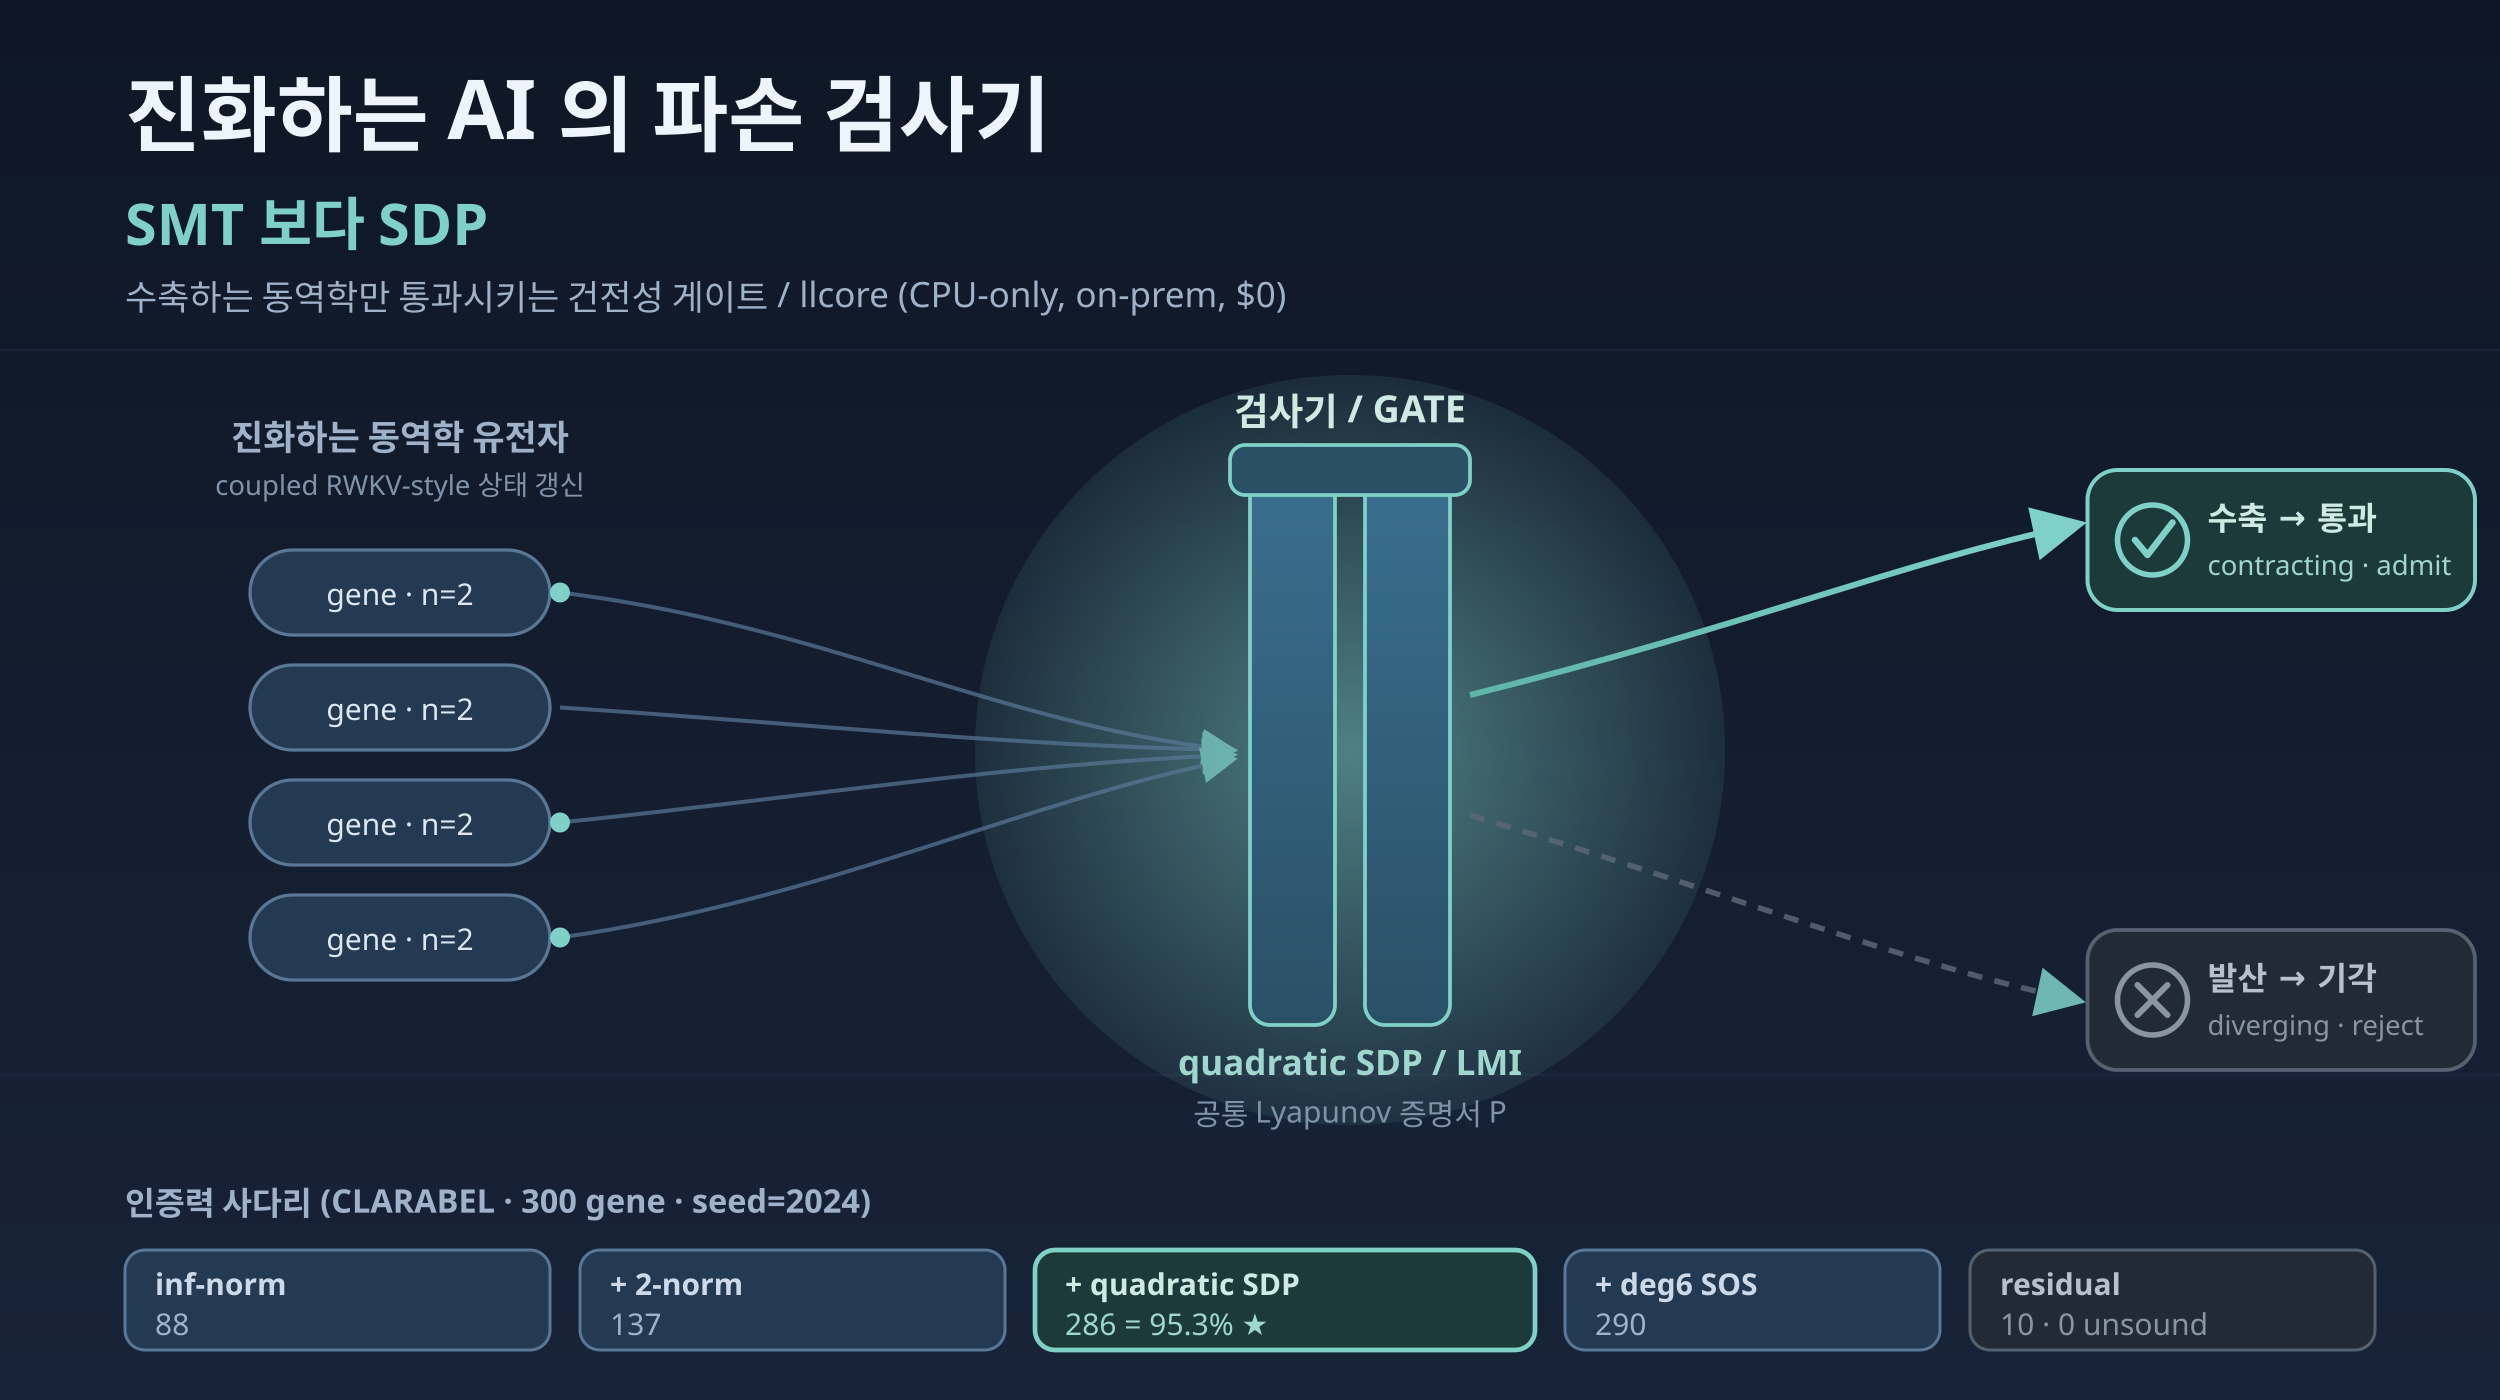
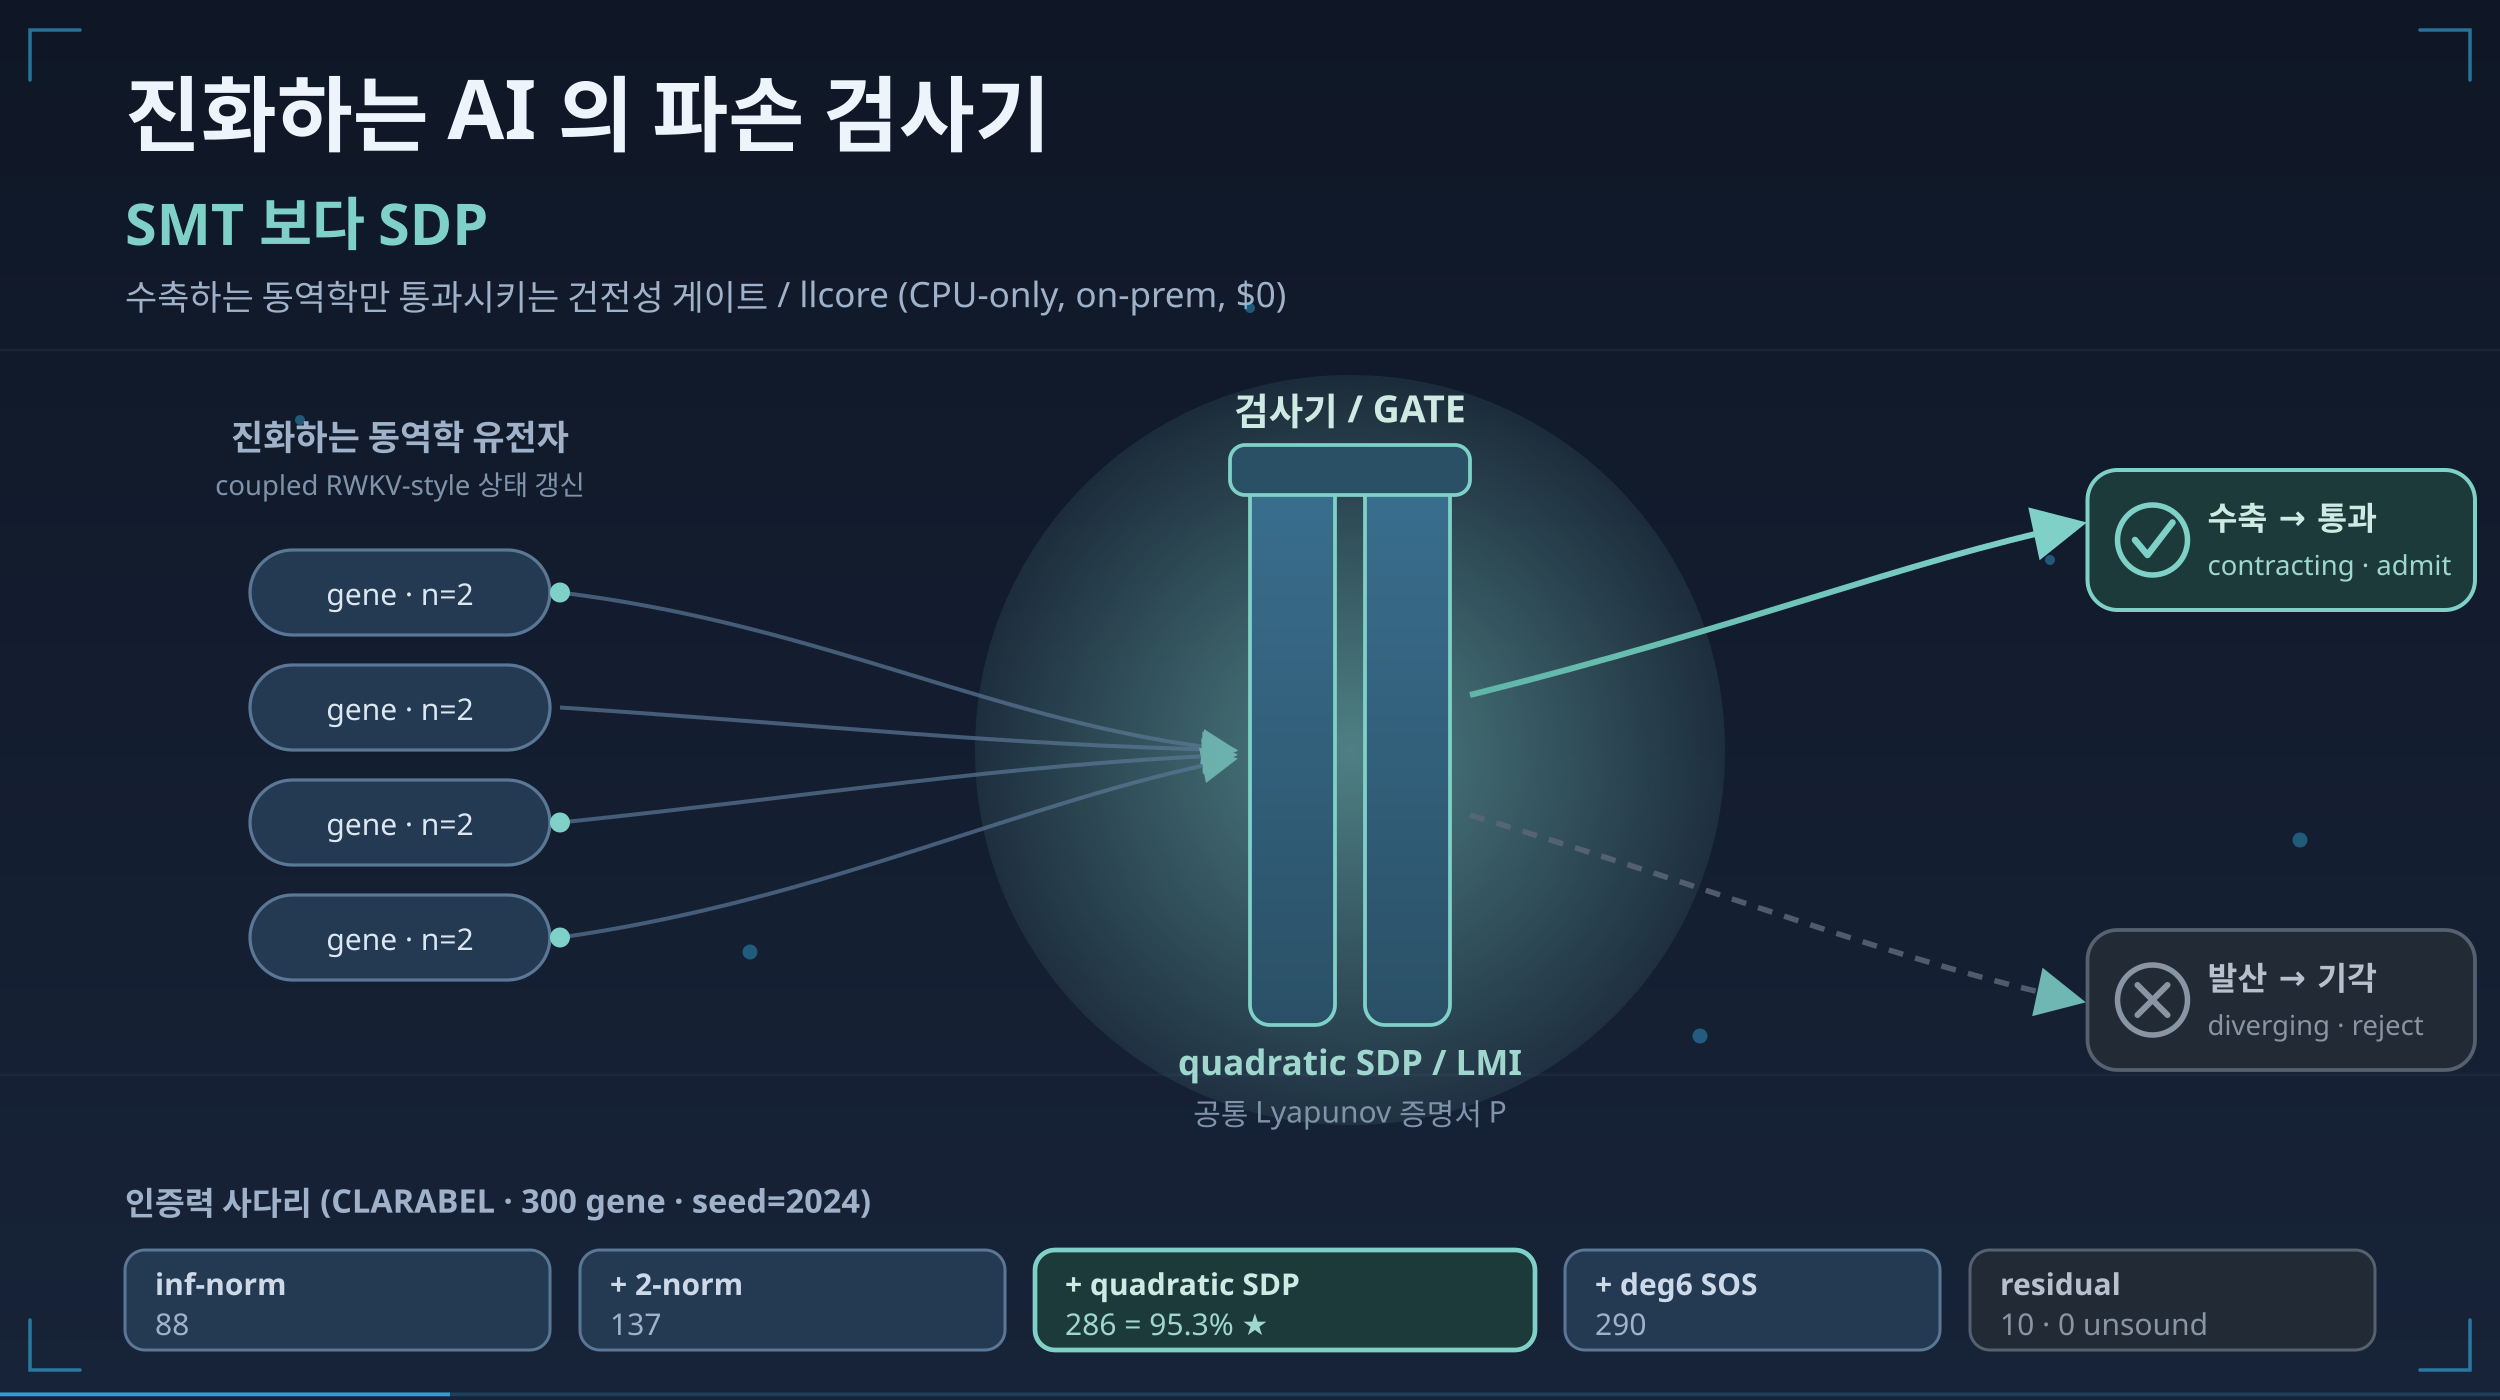
<svg xmlns="http://www.w3.org/2000/svg" viewBox="0 0 1000 560" font-family="'Segoe UI','Malgun Gothic','Apple SD Gothic Neo',sans-serif">
  <defs>
    <linearGradient id="bg" x1="0" y1="0" x2="0" y2="1">
      <stop offset="0" stop-color="#0f1726" />
      <stop offset="1" stop-color="#172338" />
    </linearGradient>
    <linearGradient id="gateGrad" x1="0" y1="0" x2="0" y2="1">
      <stop offset="0" stop-color="#3a6f8f" />
      <stop offset="1" stop-color="#2a5066" />
    </linearGradient>
    <radialGradient id="gateGlow" cx="0.5" cy="0.5" r="0.6">
      <stop offset="0" stop-color="#7fd1c8" stop-opacity="0.55" />
      <stop offset="1" stop-color="#7fd1c8" stop-opacity="0" />
    </radialGradient>
    <linearGradient id="passGrad" x1="0" y1="0" x2="1" y2="0">
      <stop offset="0" stop-color="#5fb6a8" />
      <stop offset="1" stop-color="#7fd1c8" />
    </linearGradient>
    <marker id="arrow" markerWidth="9" markerHeight="9" refX="7" refY="4.5" orient="auto">
      <path d="M0,0 L9,4.5 L0,9 Z" fill="#7fd1c8" />
    </marker>
  </defs>
  <rect width="1000" height="560" fill="url(#bg)" />
  <g stroke="#22324a" stroke-width="1" opacity="0.4">
    <line x1="0" y1="140" x2="1000" y2="140" />
    <line x1="0" y1="430" x2="1000" y2="430" />
  </g>
  <text x="50" y="58" font-size="33" font-weight="700" fill="#eef4fb">진화하는 AI 의 파손 검사기</text>
  <text x="50" y="98" font-size="23" font-weight="600" fill="#7fd1c8">SMT 보다 SDP</text>
  <text x="50" y="124" font-size="14" fill="#9fb2c9">수축하는 동역학만 통과시키는 건전성 게이트 / llcore (CPU-only, on-prem, $0)</text>
  <g>
    <ellipse cx="540" cy="300" rx="150" ry="150" fill="url(#gateGlow)">
      <animate attributeName="rx" values="140;156;140" dur="4s" repeatCount="indefinite" />
      <animate attributeName="ry" values="140;156;140" dur="4s" repeatCount="indefinite" />
    </ellipse>
    <rect x="500" y="190" width="34" height="220" rx="8" fill="url(#gateGrad)" stroke="#7fd1c8" stroke-width="1.5" />
    <rect x="546" y="190" width="34" height="220" rx="8" fill="url(#gateGrad)" stroke="#7fd1c8" stroke-width="1.5" />
    <rect x="492" y="178" width="96" height="20" rx="6" fill="#2a5066" stroke="#7fd1c8" stroke-width="1.5" />
    <text x="540" y="170" font-size="15" font-weight="700" fill="#cfe9e3" text-anchor="middle">검사기 / GATE</text>
    <text x="540" y="430" font-size="14" font-weight="600" fill="#9fd6cd" text-anchor="middle">quadratic SDP / LMI</text>
    <text x="540" y="450" font-size="12" fill="#7f93ab" text-anchor="middle">공통 Lyapunov 증명서 P</text>
  </g>
  <g font-size="12" fill="#cdd9e8" text-anchor="middle">
    <text x="160" y="180" font-size="14" font-weight="600" fill="#9fb2c9">진화하는 동역학 유전자</text>
    <text x="160" y="198" font-size="11" fill="#7f93ab">coupled RWKV-style 상태 갱신</text>
    <g>
      <rect x="100" y="220" width="120" height="34" rx="17" fill="#243a52" stroke="#5a7795" stroke-width="1.3" />
      <text x="160" y="242" fill="#dce7f2">gene · n=2</text>
    </g>
    <g>
      <rect x="100" y="266" width="120" height="34" rx="17" fill="#243a52" stroke="#5a7795" stroke-width="1.3" />
      <text x="160" y="288" fill="#dce7f2">gene · n=2</text>
    </g>
    <g>
      <rect x="100" y="312" width="120" height="34" rx="17" fill="#243a52" stroke="#5a7795" stroke-width="1.3" />
      <text x="160" y="334" fill="#dce7f2">gene · n=2</text>
    </g>
    <g>
      <rect x="100" y="358" width="120" height="34" rx="17" fill="#243a52" stroke="#5a7795" stroke-width="1.3" />
      <text x="160" y="380" fill="#dce7f2">gene · n=2</text>
    </g>
  </g>
  <g stroke="#5a7795" stroke-width="1.6" fill="none" opacity="0.7" marker-end="url(#arrow)">
    <path d="M224,237 C330,250 400,290 492,300" />
    <path d="M224,283 C330,290 400,298 492,300" />
    <path d="M224,329 C330,318 400,306 492,302" />
    <path d="M224,375 C330,360 410,320 492,304" />
  </g>
  <g fill="#7fd1c8">
    <circle r="4" cx="224" cy="237">
      <animate attributeName="cx" values="224;492" dur="3s" repeatCount="indefinite" />
      <animate attributeName="cy" values="237;300" dur="3s" repeatCount="indefinite" />
      <animate attributeName="opacity" values="0;1;1;0" dur="3s" repeatCount="indefinite" />
    </circle>
    <circle r="4" cx="224" cy="329">
      <animate attributeName="cx" values="224;492" dur="3s" begin="1s" repeatCount="indefinite" />
      <animate attributeName="cy" values="329;302" dur="3s" begin="1s" repeatCount="indefinite" />
      <animate attributeName="opacity" values="0;1;1;0" dur="3s" begin="1s" repeatCount="indefinite" />
    </circle>
    <circle r="4" cx="224" cy="375">
      <animate attributeName="cx" values="224;492" dur="3s" begin="2s" repeatCount="indefinite" />
      <animate attributeName="cy" values="375;304" dur="3s" begin="2s" repeatCount="indefinite" />
      <animate attributeName="opacity" values="0;1;1;0" dur="3s" begin="2s" repeatCount="indefinite" />
    </circle>
  </g>
  <g>
    <path d="M588,278 C700,250 760,225 830,210" stroke="url(#passGrad)" stroke-width="2.4" fill="none" marker-end="url(#arrow)" />
    <g transform="translate(835,188)">
      <rect x="0" y="0" width="155" height="56" rx="12" fill="#1c3a3a" stroke="#7fd1c8" stroke-width="1.6" />
      <circle cx="26" cy="28" r="14" fill="none" stroke="#7fd1c8" stroke-width="2.2" />
      <path d="M19,28 L24,34 L34,21" stroke="#7fd1c8" stroke-width="2.6" fill="none" stroke-linecap="round" stroke-linejoin="round" />
      <text x="48" y="24" font-size="13" font-weight="700" fill="#cfe9e3">수축 → 통과</text>
      <text x="48" y="42" font-size="11" fill="#9fd6cd">contracting · admit</text>
    </g>
  </g>
  <g>
    <path d="M588,326 C700,360 760,385 830,400" stroke="#5a6675" stroke-width="2.2" fill="none" stroke-dasharray="6 5" marker-end="url(#arrow)" opacity="0.85" />
    <g transform="translate(835,372)">
      <rect x="0" y="0" width="155" height="56" rx="12" fill="#222a35" stroke="#56616f" stroke-width="1.5" />
      <circle cx="26" cy="28" r="14" fill="none" stroke="#8a95a3" stroke-width="2.2" />
      <path d="M20,22 L32,34 M32,22 L20,34" stroke="#8a95a3" stroke-width="2.4" stroke-linecap="round" />
      <text x="48" y="24" font-size="13" font-weight="700" fill="#b7c0cc">발산 → 기각</text>
      <text x="48" y="42" font-size="11" fill="#8a95a3">diverging · reject</text>
    </g>
  </g>
  <g>
    <text x="50" y="486" font-size="13" font-weight="600" fill="#9fb2c9">인증력 사다리 (CLARABEL · 300 gene · seed=2024)</text>
    <g font-size="12">
      <g transform="translate(50,500)">
        <rect width="170" height="40" rx="8" fill="#243a52" stroke="#5a7795" stroke-width="1.2" />
        <text x="12" y="18" fill="#cdd9e8" font-weight="600">inf-norm</text>
        <text x="12" y="34" fill="#9fb2c9">88</text>
      </g>
      <g transform="translate(232,500)">
        <rect width="170" height="40" rx="8" fill="#243a52" stroke="#5a7795" stroke-width="1.2" />
        <text x="12" y="18" fill="#cdd9e8" font-weight="600">+ 2-norm</text>
        <text x="12" y="34" fill="#9fb2c9">137</text>
      </g>
      <g transform="translate(414,500)">
        <rect width="200" height="40" rx="8" fill="#1c3a3a" stroke="#7fd1c8" stroke-width="1.8" />
        <text x="12" y="18" fill="#cfe9e3" font-weight="700">+ quadratic SDP</text>
        <text x="12" y="34" fill="#9fd6cd">286 = 95.3% ★</text>
      </g>
      <g transform="translate(626,500)">
        <rect width="150" height="40" rx="8" fill="#243a52" stroke="#5a7795" stroke-width="1.2" />
        <text x="12" y="18" fill="#cdd9e8" font-weight="600">+ deg6 SOS</text>
        <text x="12" y="34" fill="#9fb2c9">290</text>
      </g>
      <g transform="translate(788,500)">
        <rect width="162" height="40" rx="8" fill="#222a35" stroke="#56616f" stroke-width="1.2" />
        <text x="12" y="18" fill="#b7c0cc" font-weight="600">residual</text>
        <text x="12" y="34" fill="#8a95a3">10 · 0 unsound</text>
      </g>
    </g>
  </g>
  <rect x="414" y="500" width="200" height="40" rx="8" fill="none" stroke="#7fd1c8" stroke-width="1.8" opacity="0.5">
    <animate attributeName="opacity" values="0.15;0.7;0.15" dur="2.6s" repeatCount="indefinite" />
    <animate attributeName="stroke-width" values="1.8;3.2;1.8" dur="2.6s" repeatCount="indefinite" />
  </rect>
+   <g id="llt-enrich" font-family="inherit" aria-hidden="true">
+     <path d="M 32.0 12.0 L 12.0 12.0 L 12.0 32.0" stroke="#38bdf8" stroke-width="1.4" fill="none" stroke-linecap="round" opacity="0.55">
+       <animate attributeName="opacity" values="0.55;0.9;0.55" dur="3.6s" begin="0.0s" repeatCount="indefinite" />
+     </path>
+     <path d="M 968.0 12.0 L 988.0 12.0 L 988.0 32.0" stroke="#38bdf8" stroke-width="1.4" fill="none" stroke-linecap="round" opacity="0.55">
+       <animate attributeName="opacity" values="0.55;0.9;0.55" dur="3.6s" begin="0.4s" repeatCount="indefinite" />
+     </path>
+     <path d="M 32.0 548.0 L 12.0 548.0 L 12.0 528.0" stroke="#38bdf8" stroke-width="1.4" fill="none" stroke-linecap="round" opacity="0.55">
+       <animate attributeName="opacity" values="0.55;0.9;0.55" dur="3.6s" begin="0.8s" repeatCount="indefinite" />
+     </path>
+     <path d="M 968.0 548.0 L 988.0 548.0 L 988.0 528.0" stroke="#38bdf8" stroke-width="1.4" fill="none" stroke-linecap="round" opacity="0.55">
+       <animate attributeName="opacity" values="0.55;0.9;0.55" dur="3.6s" begin="1.2s" repeatCount="indefinite" />
+     </path>
+     <circle cx="120.0" cy="168.0" r="2" fill="#38bdf8" opacity="0.38">
+       <animateTransform attributeName="transform" type="translate" values="0 0; 8 -6; 0 0" dur="8.0s" begin="0.0s" repeatCount="indefinite" additive="sum" />
+       <animate attributeName="opacity" values="0.38;0.6;0.38" dur="8.0s" begin="0.0s" repeatCount="indefinite" />
+     </circle>
+     <circle cx="300.0" cy="380.8" r="3" fill="#38bdf8" opacity="0.38">
+       <animateTransform attributeName="transform" type="translate" values="0 0; -8 6; 0 0" dur="9.5s" begin="0.7s" repeatCount="indefinite" additive="sum" />
+       <animate attributeName="opacity" values="0.38;0.6;0.38" dur="9.5s" begin="0.7s" repeatCount="indefinite" />
+     </circle>
+     <circle cx="500.0" cy="123.2" r="2" fill="#38bdf8" opacity="0.38">
+       <animateTransform attributeName="transform" type="translate" values="0 0; 8 6; 0 0" dur="11.0s" begin="1.4s" repeatCount="indefinite" additive="sum" />
+       <animate attributeName="opacity" values="0.38;0.6;0.38" dur="11.0s" begin="1.4s" repeatCount="indefinite" />
+     </circle>
+     <circle cx="680.0" cy="414.4" r="3" fill="#38bdf8" opacity="0.38">
+       <animateTransform attributeName="transform" type="translate" values="0 0; -8 -6; 0 0" dur="12.5s" begin="2.1s" repeatCount="indefinite" additive="sum" />
+       <animate attributeName="opacity" values="0.38;0.6;0.38" dur="12.5s" begin="2.1s" repeatCount="indefinite" />
+     </circle>
+     <circle cx="820.0" cy="224.0" r="2" fill="#38bdf8" opacity="0.38">
+       <animateTransform attributeName="transform" type="translate" values="0 0; 8 6; 0 0" dur="8.0s" begin="2.8s" repeatCount="indefinite" additive="sum" />
+       <animate attributeName="opacity" values="0.38;0.6;0.38" dur="8.0s" begin="2.8s" repeatCount="indefinite" />
+     </circle>
+     <circle cx="920.0" cy="336.0" r="3" fill="#38bdf8" opacity="0.38">
+       <animateTransform attributeName="transform" type="translate" values="0 0; -8 6; 0 0" dur="9.5s" begin="3.5s" repeatCount="indefinite" additive="sum" />
+       <animate attributeName="opacity" values="0.38;0.6;0.38" dur="9.5s" begin="3.5s" repeatCount="indefinite" />
+     </circle>
+     <rect x="0" y="557.0" width="1000.0" height="1.5" fill="#38bdf8" opacity="0.18" />
+     <rect x="0" y="557.0" width="180.0" height="1.5" fill="#38bdf8" opacity="0.75">
+       <animate attributeName="x" values="-180.0;1000.0" dur="5s" repeatCount="indefinite" />
+     </rect>
+   </g>
</svg>
